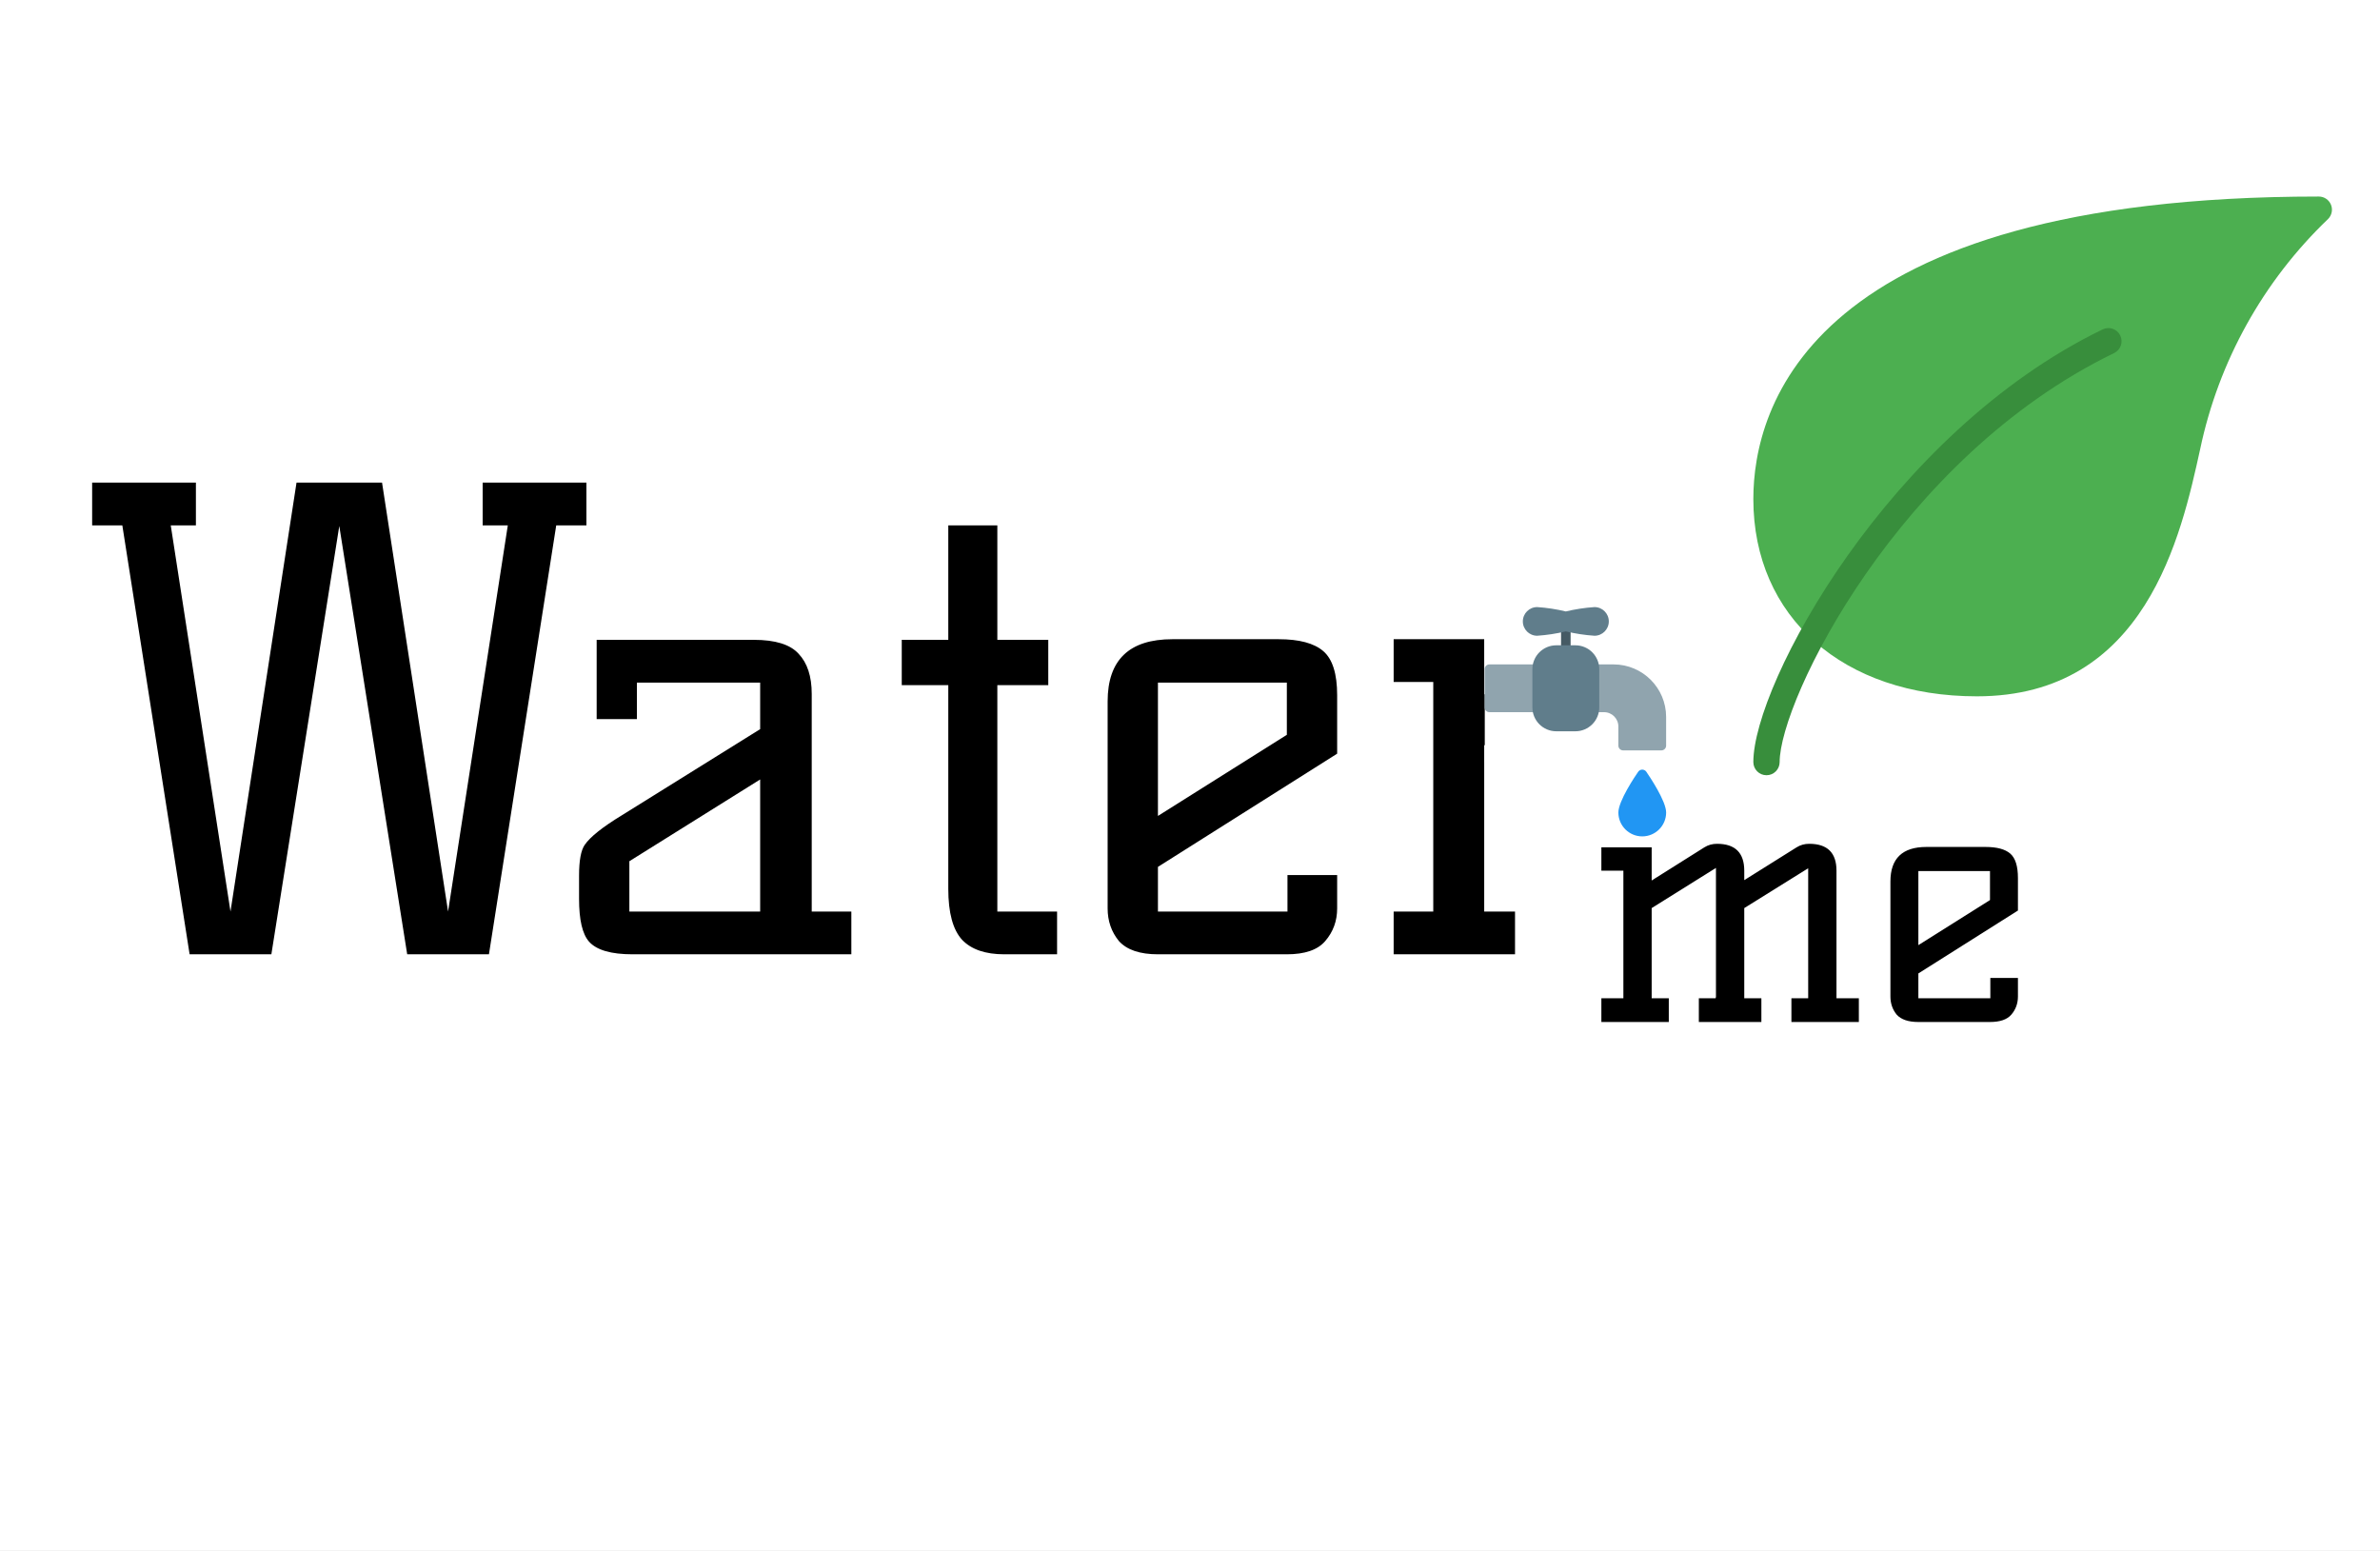
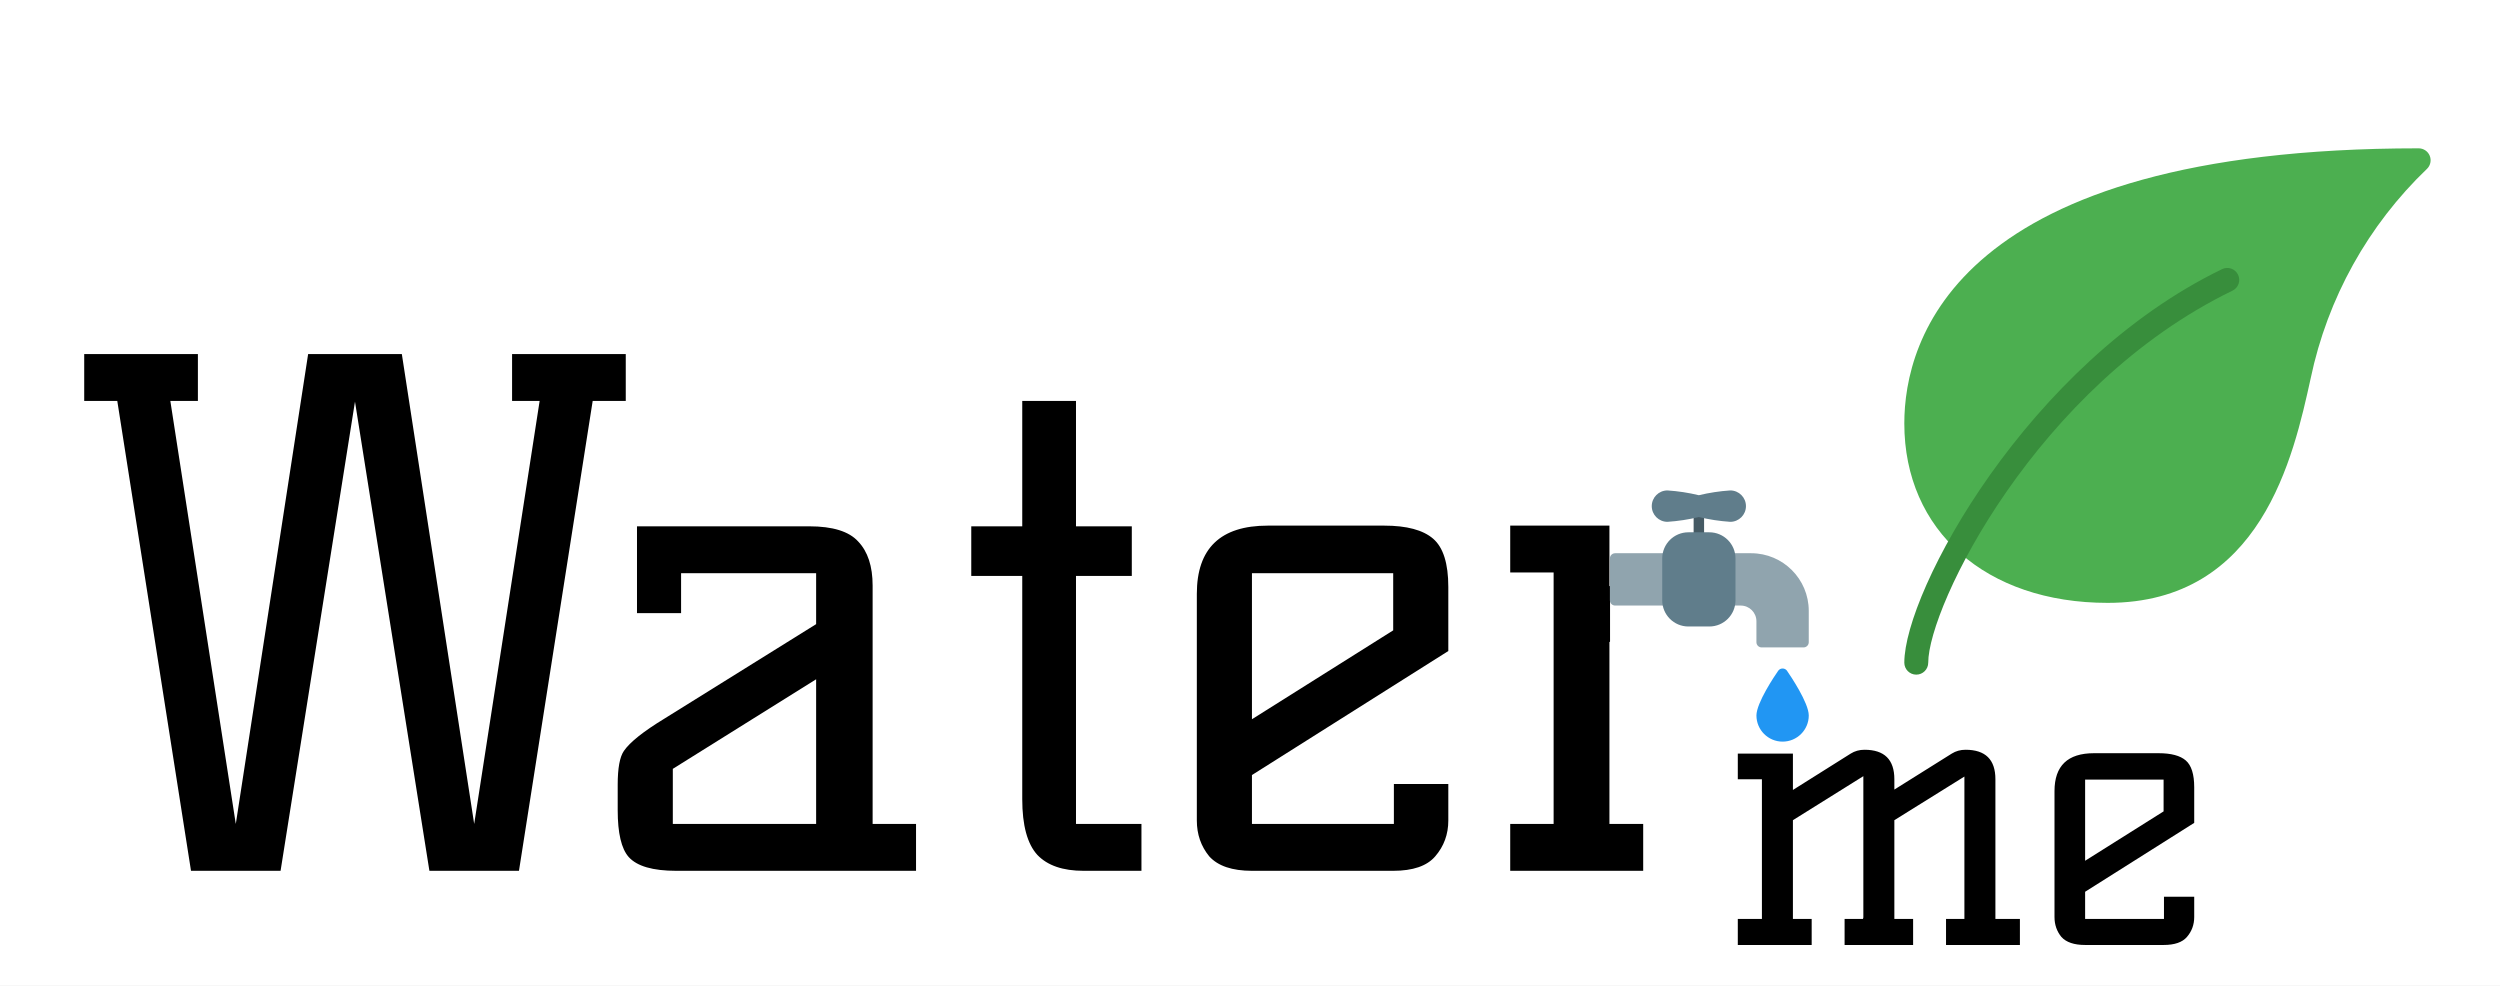
- <svg xmlns="http://www.w3.org/2000/svg" width="1090" height="710" viewBox="0 0 1090 710" fill="none">
-   <rect width="1090" height="710" fill="#E5E5E5" />
-   <g clip-path="url(#clip0)">
-     <rect width="1090" height="710" fill="white" />
-     <path d="M268.568 221V240.584H254.744L223.928 437H186.488L155.384 240.872L124.28 437H86.84L56.024 240.584H42.2V221H89.72V240.584H78.2L105.56 417.416L135.8 221H174.968L205.208 417.416L232.568 240.584H221.048V221H268.568ZM389.902 417.416V437H289.678C279.886 437 273.262 435.08 269.806 431.24C266.734 427.784 265.198 421.256 265.198 411.656V401C265.198 394.088 266.062 389.384 267.79 386.888C270.286 383.24 275.95 378.728 284.782 373.352L348.142 333.896V312.584H291.694V329.288H273.262V293H345.262C355.054 293 361.87 295.112 365.71 299.336C369.742 303.56 371.758 309.704 371.758 317.768V417.416H389.902ZM348.142 356.936L288.238 394.376V417.416H348.142V356.936ZM456.765 240.584V293H480.093V313.736H456.765V417.416H484.125V437H459.933C451.293 437 444.861 434.792 440.637 430.376C436.413 425.768 434.301 417.992 434.301 407.048V313.736H412.989V293H434.301V240.584H456.765ZM507.275 321.224C507.275 302.216 517.163 292.712 536.939 292.712H585.611C595.019 292.712 601.835 294.536 606.059 298.184C610.283 301.832 612.395 308.552 612.395 318.344V345.128L530.315 396.968V417.416H589.643V400.712H612.395V415.976C612.395 421.736 610.571 426.728 606.923 430.952C603.467 434.984 597.611 437 589.355 437H530.315C522.059 437 516.107 434.984 512.459 430.952C509.003 426.728 507.275 421.736 507.275 415.976V321.224ZM530.315 373.64L589.355 336.488V312.584H530.315V373.64ZM725.534 293C740.51 293 747.998 300.392 747.998 315.176V340.808H724.67V312.872L679.742 341.384V417.416H693.854V437H638.27V417.416H656.414V312.296H638.27V292.712H679.742V318.056L715.166 295.88C718.238 293.96 721.694 293 725.534 293Z" fill="black" />
-     <path d="M828.6 386.4C836.92 386.4 841.08 390.507 841.08 398.72V457.12H851.32V468H820.44V457.12H828.12V397.6L798.84 415.84V457.12H806.68V468H778.04V457.12H785.72L785.88 456.48V397.44L756.44 415.84V457.12H764.28V468H733.4V457.12H743.48V398.72H733.4V388H756.44V403.2L780.6 388C782.307 386.933 784.227 386.4 786.36 386.4C794.68 386.4 798.84 390.507 798.84 398.72V403.04L822.84 388C824.547 386.933 826.467 386.4 828.6 386.4ZM865.781 403.68C865.781 393.12 871.275 387.84 882.261 387.84H909.301C914.528 387.84 918.315 388.853 920.661 390.88C923.008 392.907 924.181 396.64 924.181 402.08V416.96L878.581 445.76V457.12H911.541V447.84H924.181V456.32C924.181 459.52 923.168 462.293 921.141 464.64C919.221 466.88 915.968 468 911.381 468H878.581C873.995 468 870.688 466.88 868.661 464.64C866.741 462.293 865.781 459.52 865.781 456.32V403.68ZM878.581 432.8L911.381 412.16V398.88H878.581V432.8Z" fill="black" />
-     <path d="M1067.54 93.722C1066.61 91.47 1064.42 90.001 1061.98 90C828.297 90 803.002 186.87 803.002 228.523C803.002 282.558 844.149 318.864 905.388 318.864C982.732 318.864 998.933 245.266 1007.63 205.721C1016.08 165.467 1036.51 128.71 1066.23 100.275C1067.95 98.556 1068.47 95.971 1067.54 93.722Z" fill="#4CAF50" />
-     <path d="M809.025 355C805.699 355 803.002 352.303 803.002 348.977C803.002 313.166 865.096 198.264 962.99 150.829C965.984 149.379 969.586 150.63 971.036 153.624C972.486 156.617 971.236 160.22 968.242 161.67C869.385 209.575 815.048 320.827 815.048 348.978C815.048 352.304 812.351 355 809.025 355Z" fill="#388E3C" />
-     <rect x="680" y="251" width="69" height="98" fill="white" />
-     <path d="M682.123 304.25H703.998C705.206 304.25 706.185 305.229 706.185 306.438V323.937C706.185 325.146 705.206 326.125 703.998 326.125H682.123C680.915 326.125 679.935 325.146 679.935 323.937V306.438C679.935 305.229 680.915 304.25 682.123 304.25Z" fill="#90A4AE" />
-     <path d="M738.998 304.25H730.248C729.04 304.25 728.06 305.229 728.06 306.438V323.938C728.06 325.146 729.04 326.125 730.248 326.125H734.623C738.247 326.125 741.185 329.063 741.185 332.688V341.438C741.185 342.646 742.165 343.625 743.373 343.625H760.873C762.081 343.625 763.06 342.646 763.06 341.438V328.313C763.046 315.029 752.281 304.265 738.998 304.25Z" fill="#90A4AE" />
-     <path d="M753.925 353.32C753.161 352.326 751.736 352.139 750.741 352.904C750.585 353.024 750.445 353.164 750.325 353.32C748.798 355.508 741.19 366.813 741.19 372.063C741.19 378.103 746.087 383 752.127 383C758.168 383 763.065 378.103 763.065 372.063C763.06 366.813 755.448 355.529 753.925 353.32Z" fill="#2196F3" />
-     <path d="M717.123 299.875C715.915 299.875 714.935 298.896 714.935 297.687V286.864C714.935 285.656 715.915 284.676 717.123 284.676C718.331 284.676 719.31 285.656 719.31 286.864V297.687C719.31 298.896 718.331 299.875 717.123 299.875Z" fill="#455A64" />
-     <path d="M712.748 295.5H721.498C727.539 295.5 732.435 300.397 732.435 306.437V323.937C732.435 329.978 727.539 334.875 721.498 334.875H712.748C706.707 334.875 701.81 329.978 701.81 323.937V306.438C701.81 300.397 706.707 295.5 712.748 295.5Z" fill="#607D8B" />
-     <path d="M730.248 278C725.824 278.294 721.433 278.963 717.123 279.999C712.812 278.963 708.422 278.294 703.998 278C700.373 278 697.435 280.938 697.435 284.562C697.435 288.187 700.373 291.125 703.998 291.125C708.422 290.831 712.812 290.162 717.123 289.126C721.433 290.162 725.824 290.831 730.248 291.125C733.872 291.125 736.81 288.187 736.81 284.562C736.81 280.938 733.872 278 730.248 278Z" fill="#607D8B" />
-   </g>
-   <defs>
-     <clipPath id="clip0">
-       <rect width="1090" height="710" fill="white" />
-     </clipPath>
-   </defs>
+ <svg xmlns="http://www.w3.org/2000/svg" width="1045" height="412" viewBox="0 0 1045 412" fill="none">
+   <rect width="1045" height="412" fill="#E5E5E5" />
+   <rect width="1045" height="412" fill="white" />
+   <path d="M261.568 148V167.584H247.744L216.928 364H179.488L148.384 167.872L117.28 364H79.84L49.024 167.584H35.2V148H82.72V167.584H71.2L98.56 344.416L128.8 148H167.968L198.208 344.416L225.568 167.584H214.048V148H261.568ZM382.902 344.416V364H282.678C272.886 364 266.262 362.08 262.806 358.24C259.734 354.784 258.198 348.256 258.198 338.656V328C258.198 321.088 259.062 316.384 260.79 313.888C263.286 310.24 268.95 305.728 277.782 300.352L341.142 260.896V239.584H284.694V256.288H266.262V220H338.262C348.054 220 354.87 222.112 358.71 226.336C362.742 230.56 364.758 236.704 364.758 244.768V344.416H382.902ZM341.142 283.936L281.238 321.376V344.416H341.142V283.936ZM449.765 167.584V220H473.093V240.736H449.765V344.416H477.125V364H452.933C444.293 364 437.861 361.792 433.637 357.376C429.413 352.768 427.301 344.992 427.301 334.048V240.736H405.989V220H427.301V167.584H449.765ZM500.275 248.224C500.275 229.216 510.163 219.712 529.939 219.712H578.611C588.019 219.712 594.835 221.536 599.059 225.184C603.283 228.832 605.395 235.552 605.395 245.344V272.128L523.315 323.968V344.416H582.643V327.712H605.395V342.976C605.395 348.736 603.571 353.728 599.923 357.952C596.467 361.984 590.611 364 582.355 364H523.315C515.059 364 509.107 361.984 505.459 357.952C502.003 353.728 500.275 348.736 500.275 342.976V248.224ZM523.315 300.64L582.355 263.488V239.584H523.315V300.64ZM718.534 220C733.51 220 740.998 227.392 740.998 242.176V267.808H717.67V239.872L672.742 268.384V344.416H686.854V364H631.27V344.416H649.414V239.296H631.27V219.712H672.742V245.056L708.166 222.88C711.238 220.96 714.694 220 718.534 220Z" fill="black" />
+   <path d="M821.6 313.4C829.92 313.4 834.08 317.507 834.08 325.72V384.12H844.32V395H813.44V384.12H821.12V324.6L791.84 342.84V384.12H799.68V395H771.04V384.12H778.72L778.88 383.48V324.44L749.44 342.84V384.12H757.28V395H726.4V384.12H736.48V325.72H726.4V315H749.44V330.2L773.6 315C775.307 313.933 777.227 313.4 779.36 313.4C787.68 313.4 791.84 317.507 791.84 325.72V330.04L815.84 315C817.547 313.933 819.467 313.4 821.6 313.4ZM858.781 330.68C858.781 320.12 864.275 314.84 875.261 314.84H902.301C907.528 314.84 911.315 315.853 913.661 317.88C916.008 319.907 917.181 323.64 917.181 329.08V343.96L871.581 372.76V384.12H904.541V374.84H917.181V383.32C917.181 386.52 916.168 389.293 914.141 391.64C912.221 393.88 908.968 395 904.381 395H871.581C866.995 395 863.688 393.88 861.661 391.64C859.741 389.293 858.781 386.52 858.781 383.32V330.68ZM871.581 359.8L904.381 339.16V325.88H871.581V359.8Z" fill="black" />
+   <path d="M1015.62 65.09C1014.85 63.22 1013.03 62.001 1011 62C817.002 62 796.002 142.42 796.002 177C796.002 221.86 830.162 252 881.002 252C945.212 252 958.662 190.9 965.882 158.07C972.9 124.652 989.859 94.137 1014.53 70.53C1015.96 69.103 1016.39 66.957 1015.62 65.09Z" fill="#4CAF50" />
+   <path d="M801.002 282C798.241 282 796.002 279.761 796.002 277C796.002 247.27 847.552 151.88 928.822 112.5C931.307 111.296 934.298 112.334 935.502 114.82C936.706 117.305 935.667 120.296 933.182 121.5C851.112 161.27 806.002 253.63 806.002 277C806.002 279.762 803.763 282 801.002 282Z" fill="#388E3C" />
+   <rect x="673" y="178" width="69" height="98" fill="white" />
+   <path d="M675.123 231.25H696.998C698.206 231.25 699.185 232.229 699.185 233.438V250.937C699.185 252.146 698.206 253.125 696.998 253.125H675.123C673.915 253.125 672.935 252.146 672.935 250.937V233.438C672.935 232.229 673.915 231.25 675.123 231.25Z" fill="#90A4AE" />
+   <path d="M731.998 231.25H723.248C722.04 231.25 721.06 232.229 721.06 233.438V250.938C721.06 252.146 722.04 253.125 723.248 253.125H727.623C731.247 253.125 734.185 256.063 734.185 259.688V268.438C734.185 269.646 735.165 270.625 736.373 270.625H753.873C755.081 270.625 756.06 269.646 756.06 268.438V255.313C756.046 242.029 745.281 231.265 731.998 231.25Z" fill="#90A4AE" />
+   <path d="M746.925 280.32C746.161 279.326 744.736 279.139 743.741 279.904C743.585 280.024 743.445 280.164 743.325 280.32C741.798 282.508 734.19 293.813 734.19 299.063C734.19 305.103 739.087 310 745.127 310C751.168 310 756.065 305.103 756.065 299.063C756.06 293.813 748.448 282.529 746.925 280.32Z" fill="#2196F3" />
+   <path d="M710.123 226.875C708.915 226.875 707.935 225.896 707.935 224.687V213.864C707.935 212.656 708.915 211.676 710.123 211.676C711.331 211.676 712.31 212.656 712.31 213.864V224.687C712.31 225.896 711.331 226.875 710.123 226.875Z" fill="#455A64" />
+   <path d="M705.748 222.5H714.498C720.539 222.5 725.435 227.397 725.435 233.437V250.937C725.435 256.978 720.539 261.875 714.498 261.875H705.748C699.707 261.875 694.81 256.978 694.81 250.937V233.438C694.81 227.397 699.707 222.5 705.748 222.5Z" fill="#607D8B" />
+   <path d="M723.248 205C718.824 205.294 714.433 205.963 710.123 206.999C705.812 205.963 701.422 205.294 696.998 205C693.373 205 690.435 207.938 690.435 211.562C690.435 215.187 693.373 218.125 696.998 218.125C701.422 217.831 705.812 217.162 710.123 216.126C714.433 217.162 718.824 217.831 723.248 218.125C726.872 218.125 729.81 215.187 729.81 211.562C729.81 207.938 726.872 205 723.248 205Z" fill="#607D8B" />
</svg>
